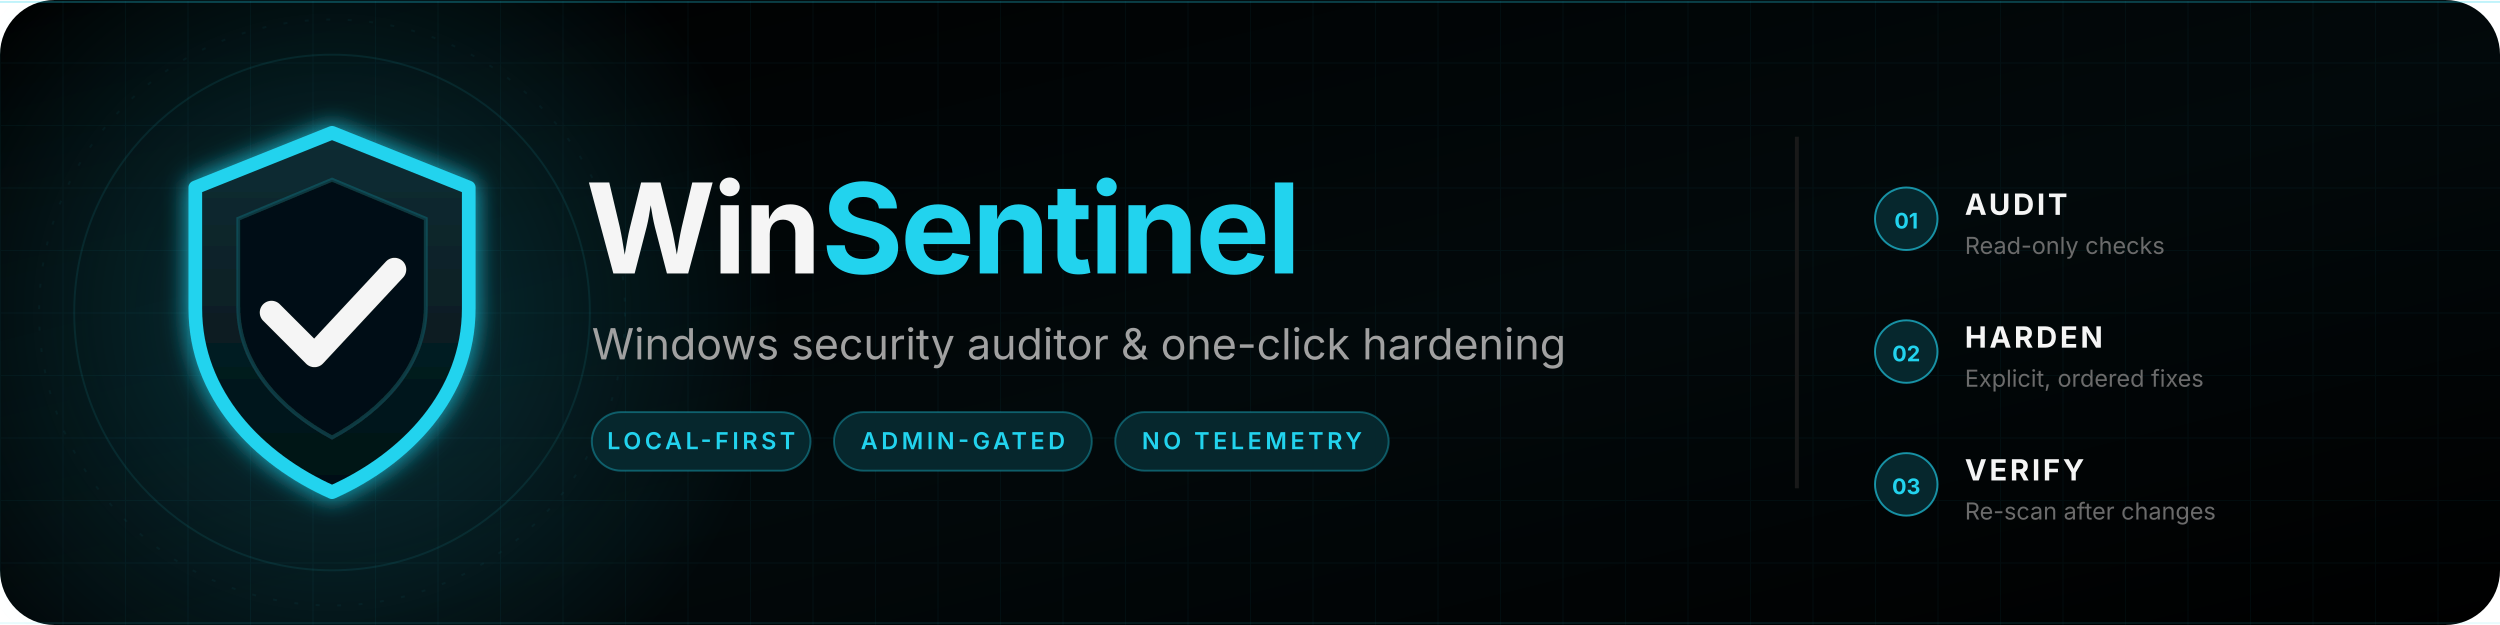
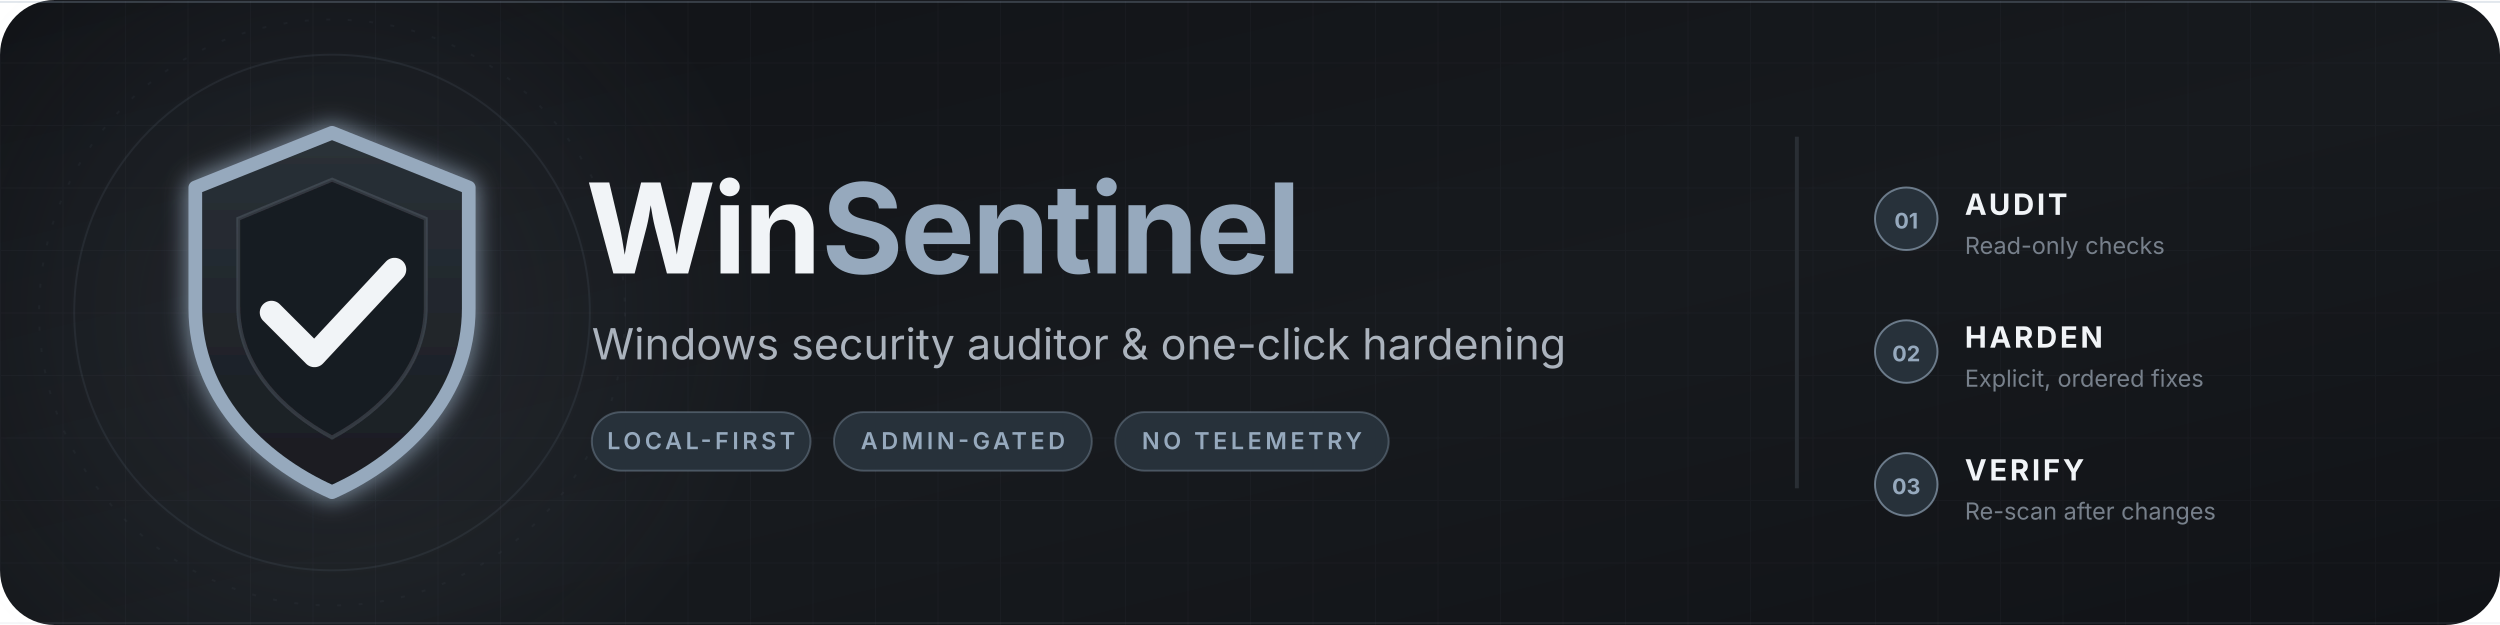
<svg xmlns="http://www.w3.org/2000/svg" width="1280" height="320" viewBox="0 0 1280 320" role="img" aria-labelledby="title desc">
  <defs>
    <linearGradient id="background" x1="0" y1="0" x2="1" y2="1">
-       <stop offset="0" stop-color="#000000" />
-       <stop offset="0.55" stop-color="#02090b" />
-       <stop offset="1" stop-color="#000000" />
+       <stop offset="0" stop-color="#111317" />
+       <stop offset="0.55" stop-color="#171a1e" />
+       <stop offset="1" stop-color="#111317" />
    </linearGradient>
    <radialGradient id="glow" cx="50%" cy="50%" r="50%">
-       <stop offset="0" stop-color="#22d3ee" stop-opacity="0.22" />
-       <stop offset="1" stop-color="#22d3ee" stop-opacity="0" />
+       <stop offset="0" stop-color="#96a9bd" stop-opacity="0.12" />
+       <stop offset="1" stop-color="#96a9bd" stop-opacity="0" />
    </radialGradient>
    <linearGradient id="shieldFill" x1="0" y1="0" x2="0" y2="1">
-       <stop offset="0" stop-color="#0a2e35" />
-       <stop offset="1" stop-color="#041014" />
+       <stop offset="0" stop-color="#2a3138" />
+       <stop offset="1" stop-color="#191c21" />
    </linearGradient>
    <pattern id="grid" width="32" height="32" patternUnits="userSpaceOnUse">
-       <path d="M32 0H0V32" fill="none" stroke="#22d3ee" stroke-opacity="0.045" />
+       <path d="M32 0H0V32" fill="none" stroke="#96a9bd" stroke-opacity="0.04" />
    </pattern>
    <filter id="softGlow" x="-40%" y="-40%" width="180%" height="180%">
      <feGaussianBlur stdDeviation="6" result="blur" />
      <feMerge>
        <feMergeNode in="blur" />
        <feMergeNode in="SourceGraphic" />
      </feMerge>
    </filter>
  </defs>
  <rect width="1280" height="320" rx="28" fill="url(#background)" />
  <rect width="1280" height="320" rx="28" fill="url(#grid)" />
  <circle cx="170" cy="160" r="230" fill="url(#glow)" />
-   <path d="M0 1H1280" stroke="#22d3ee" stroke-opacity="0.28" />
-   <path d="M0 319H1280" stroke="#22d3ee" stroke-opacity="0.10" />
-   <g fill="none" stroke="#22d3ee">
+   <path d="M0 1H1280" stroke="#96a9bd" stroke-opacity="0.28" />
+   <path d="M0 319H1280" stroke="#96a9bd" stroke-opacity="0.10" />
+   <g fill="none" stroke="#96a9bd">
    <circle cx="170" cy="160" r="132" stroke-opacity="0.09" />
    <circle cx="170" cy="160" r="150" stroke-opacity="0.05" stroke-dasharray="2 9" />
  </g>
  <g filter="url(#softGlow)">
-     <path d="M170 68              L240 96              V158              C240 202 208 235 170 252              C132 235 100 202 100 158              V96              Z" fill="url(#shieldFill)" stroke="#22d3ee" stroke-width="7" stroke-linejoin="round" />
-     <path d="M170 92              L218 112              V157              C218 187 196 210 170 224              C144 210 122 187 122 157              V112              Z" fill="#041014" stroke="#22d3ee" stroke-opacity="0.20" stroke-width="2" />
-     <path d="M139 160 L161 182 L202 138" fill="none" stroke="#f5f5f5" stroke-width="12" stroke-linecap="round" stroke-linejoin="round" />
+     <path d="M170 68              L240 96              V158              C240 202 208 235 170 252              C132 235 100 202 100 158              V96              Z" fill="url(#shieldFill)" stroke="#96a9bd" stroke-width="7" stroke-linejoin="round" />
+     <path d="M170 92              L218 112              V157              C218 187 196 210 170 224              C144 210 122 187 122 157              V112              Z" fill="#191c21" stroke="#96a9bd" stroke-opacity="0.20" stroke-width="2" />
+     <path d="M139 160 L161 182 L202 138" fill="none" stroke="#f1f4f7" stroke-width="12" stroke-linecap="round" stroke-linejoin="round" />
  </g>
  <g font-family="Segoe UI, Inter, Arial, sans-serif">
-     <text x="300" y="140" font-size="64" font-weight="700" fill="#f5f5f5" letter-spacing="-1.5">Win<tspan fill="#22d3ee">Sentinel</tspan>
+     <text x="300" y="140" font-size="64" font-weight="700" fill="#f1f4f7" letter-spacing="-1.5">Win<tspan fill="#96a9bd">Sentinel</tspan>
    </text>
-     <text x="303" y="184" font-size="22" fill="#a1a1a1">Windows security auditor &amp; one-click hardening</text>
+     <text x="303" y="184" font-size="22" fill="#abb3bd">Windows security auditor &amp; one-click hardening</text>
    <g font-size="12" font-weight="600" letter-spacing="1.8">
-       <rect x="303" y="211" width="112" height="30" rx="15" fill="#06272d" stroke="#22d3ee" stroke-opacity="0.35" />
-       <text x="359" y="230" text-anchor="middle" fill="#22d3ee">LOCAL-FIRST</text>
-       <rect x="427" y="211" width="132" height="30" rx="15" fill="#06272d" stroke="#22d3ee" stroke-opacity="0.35" />
-       <text x="493" y="230" text-anchor="middle" fill="#22d3ee">ADMIN-GATED</text>
-       <rect x="571" y="211" width="140" height="30" rx="15" fill="#06272d" stroke="#22d3ee" stroke-opacity="0.35" />
-       <text x="641" y="230" text-anchor="middle" fill="#22d3ee">NO TELEMETRY</text>
+       <rect x="303" y="211" width="112" height="30" rx="15" fill="#27313a" stroke="#96a9bd" stroke-opacity="0.35" />
+       <text x="359" y="230" text-anchor="middle" fill="#96a9bd">LOCAL-FIRST</text>
+       <rect x="427" y="211" width="132" height="30" rx="15" fill="#27313a" stroke="#96a9bd" stroke-opacity="0.35" />
+       <text x="493" y="230" text-anchor="middle" fill="#96a9bd">ADMIN-GATED</text>
+       <rect x="571" y="211" width="140" height="30" rx="15" fill="#27313a" stroke="#96a9bd" stroke-opacity="0.35" />
+       <text x="641" y="230" text-anchor="middle" fill="#96a9bd">NO TELEMETRY</text>
    </g>
  </g>
-   <line x1="920" y1="70" x2="920" y2="250" stroke="#191919" stroke-width="2" />
+   <line x1="920" y1="70" x2="920" y2="250" stroke="#292e34" stroke-width="2" />
  <g transform="translate(960 96)" font-family="Segoe UI, Inter, Arial, sans-serif">
    <g>
-       <circle cx="16" cy="16" r="16" fill="#06272d" stroke="#22d3ee" stroke-opacity="0.65" />
-       <text x="16" y="21" text-anchor="middle" font-size="11" font-weight="700" fill="#22d3ee">01</text>
-       <text x="46" y="14" font-size="15" font-weight="700" fill="#f5f5f5" letter-spacing="1.4">AUDIT</text>
-       <text x="46" y="34" font-size="12" fill="#6b6b6b">Read-only checks</text>
+       <circle cx="16" cy="16" r="16" fill="#27313a" stroke="#96a9bd" stroke-opacity="0.65" />
+       <text x="16" y="21" text-anchor="middle" font-size="11" font-weight="700" fill="#96a9bd">01</text>
+       <text x="46" y="14" font-size="15" font-weight="700" fill="#f1f4f7" letter-spacing="1.4">AUDIT</text>
+       <text x="46" y="34" font-size="12" fill="#77808b">Read-only checks</text>
    </g>
    <g transform="translate(0 68)">
-       <circle cx="16" cy="16" r="16" fill="#06272d" stroke="#22d3ee" stroke-opacity="0.65" />
-       <text x="16" y="21" text-anchor="middle" font-size="11" font-weight="700" fill="#22d3ee">02</text>
-       <text x="46" y="14" font-size="15" font-weight="700" fill="#f5f5f5" letter-spacing="1.4">HARDEN</text>
-       <text x="46" y="34" font-size="12" fill="#6b6b6b">Explicit, ordered fixes</text>
+       <circle cx="16" cy="16" r="16" fill="#27313a" stroke="#96a9bd" stroke-opacity="0.65" />
+       <text x="16" y="21" text-anchor="middle" font-size="11" font-weight="700" fill="#96a9bd">02</text>
+       <text x="46" y="14" font-size="15" font-weight="700" fill="#f1f4f7" letter-spacing="1.4">HARDEN</text>
+       <text x="46" y="34" font-size="12" fill="#77808b">Explicit, ordered fixes</text>
    </g>
    <g transform="translate(0 136)">
-       <circle cx="16" cy="16" r="16" fill="#06272d" stroke="#22d3ee" stroke-opacity="0.65" />
-       <text x="16" y="21" text-anchor="middle" font-size="11" font-weight="700" fill="#22d3ee">03</text>
-       <text x="46" y="14" font-size="15" font-weight="700" fill="#f5f5f5" letter-spacing="1.4">VERIFY</text>
-       <text x="46" y="34" font-size="12" fill="#6b6b6b">Re-scan after changes</text>
+       <circle cx="16" cy="16" r="16" fill="#27313a" stroke="#96a9bd" stroke-opacity="0.65" />
+       <text x="16" y="21" text-anchor="middle" font-size="11" font-weight="700" fill="#96a9bd">03</text>
+       <text x="46" y="14" font-size="15" font-weight="700" fill="#f1f4f7" letter-spacing="1.4">VERIFY</text>
+       <text x="46" y="34" font-size="12" fill="#77808b">Re-scan after changes</text>
    </g>
  </g>
</svg>
